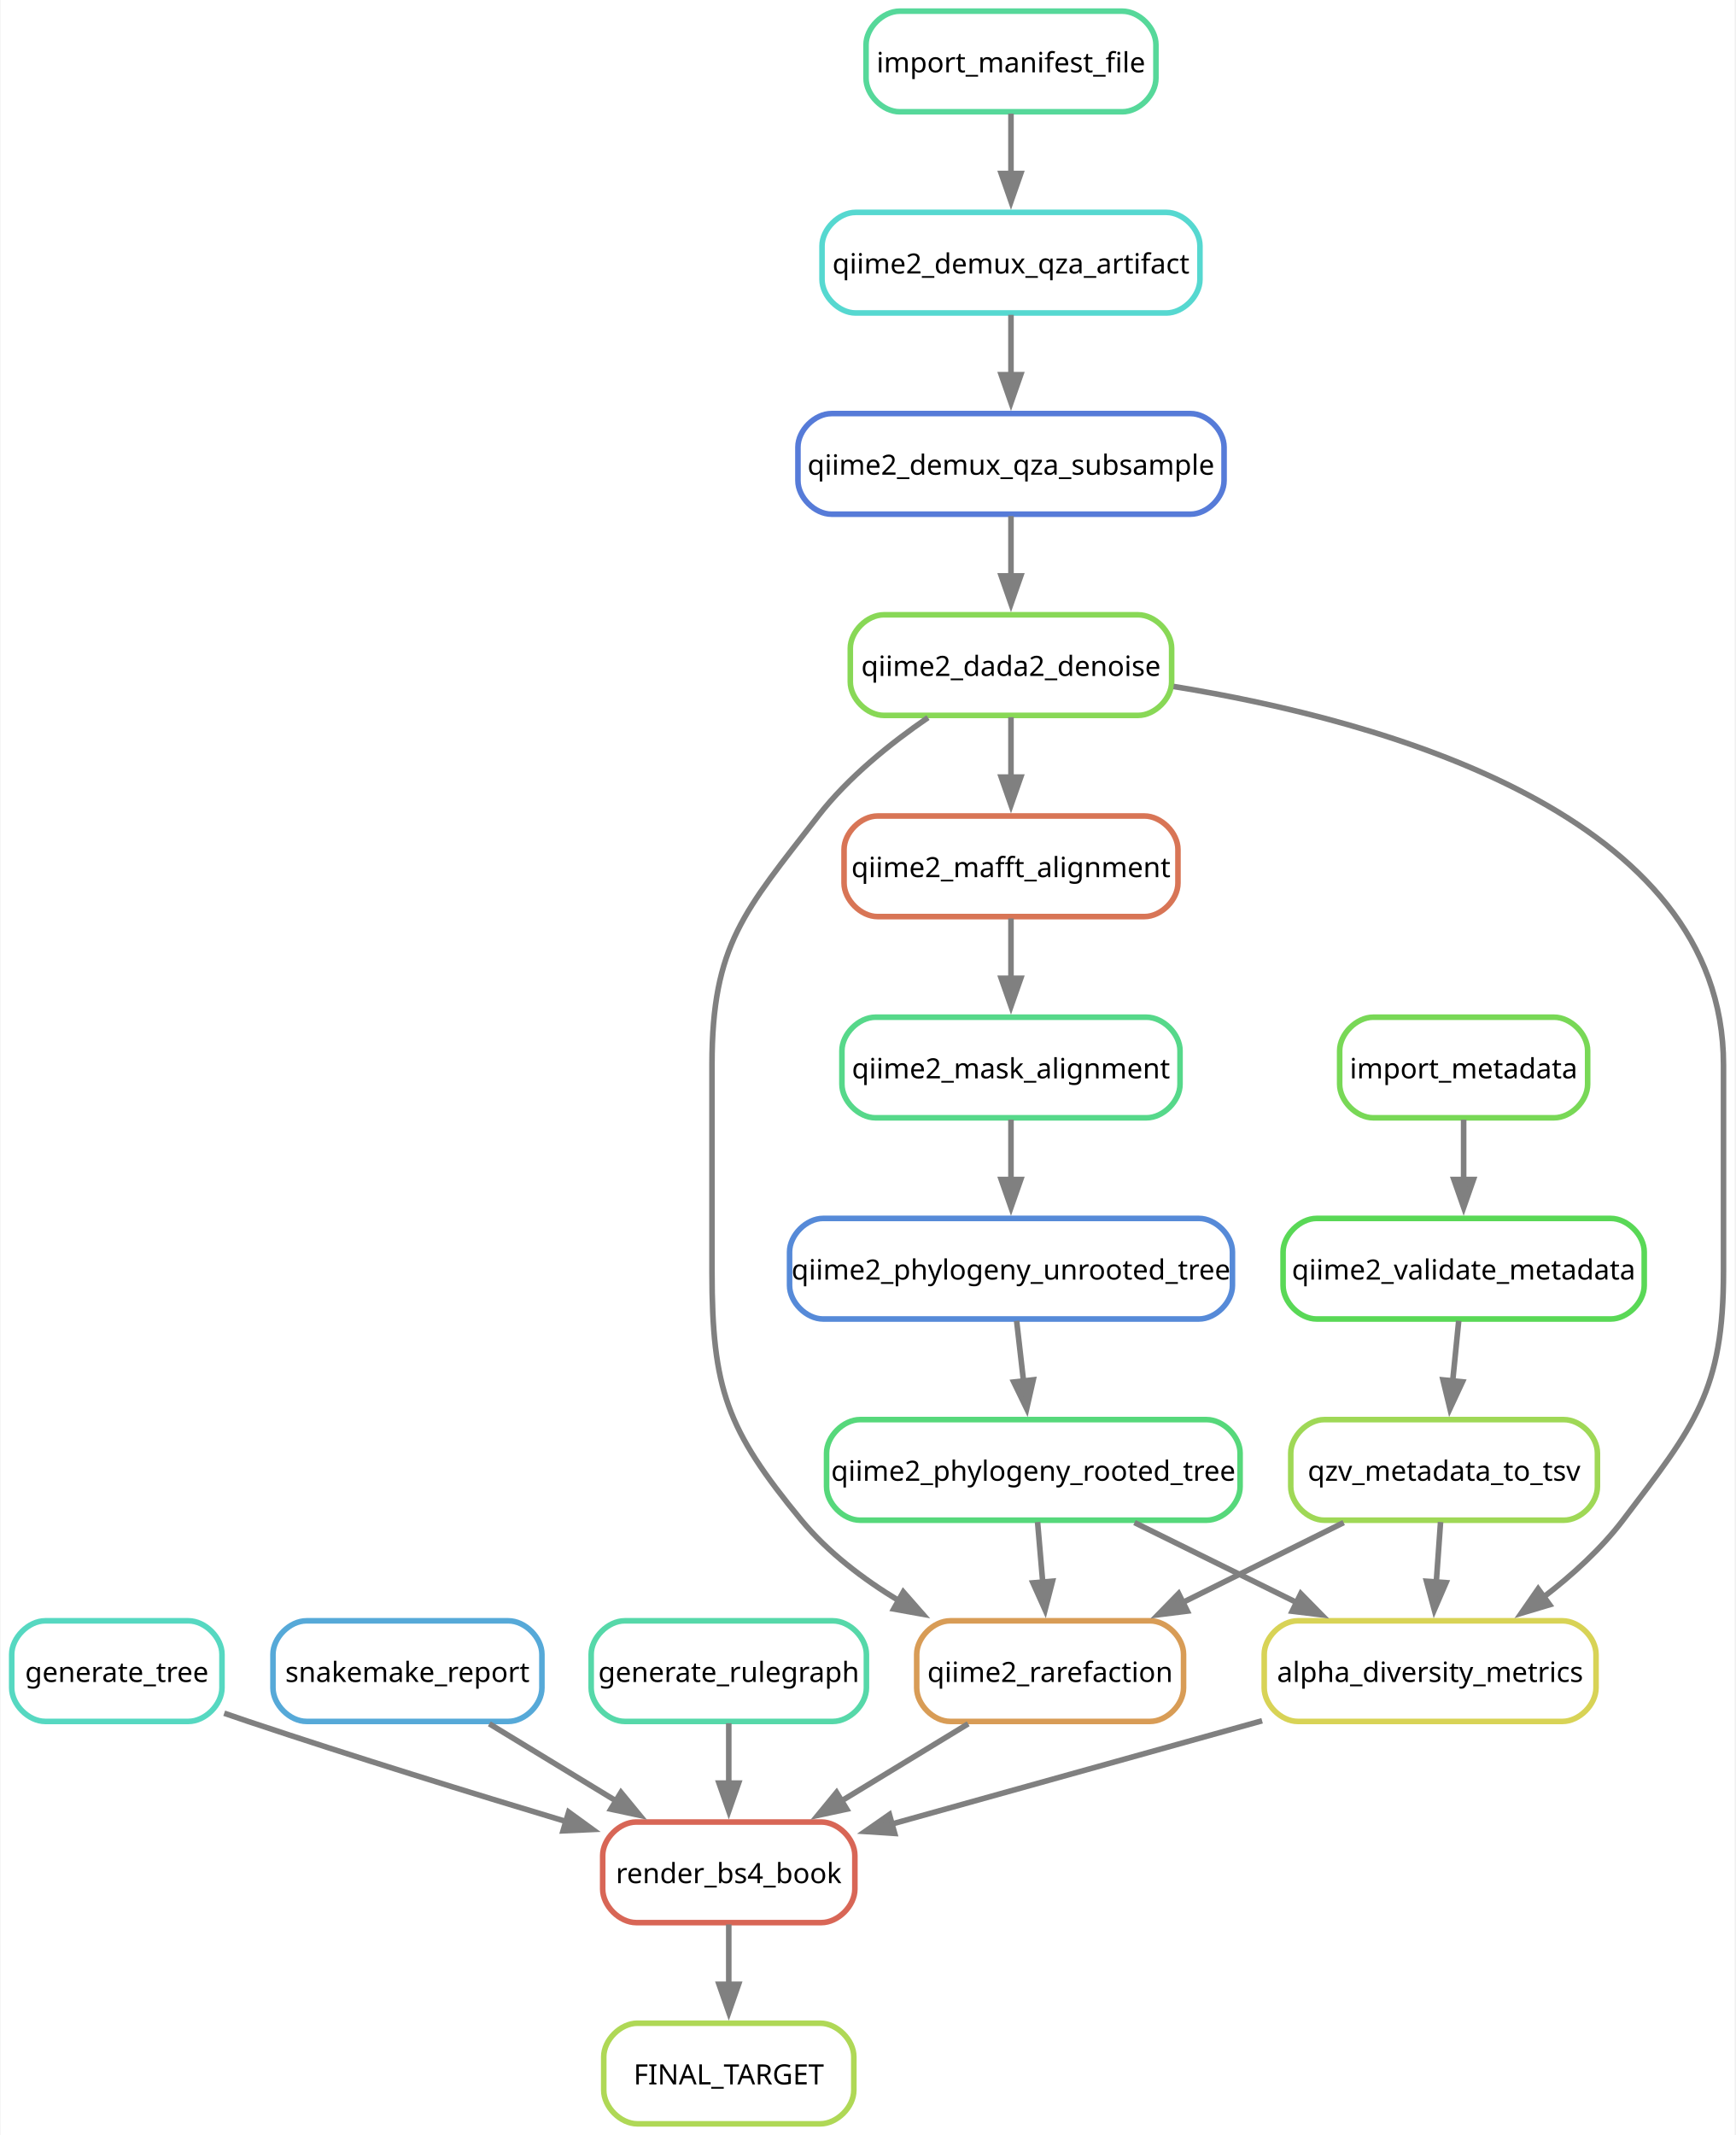
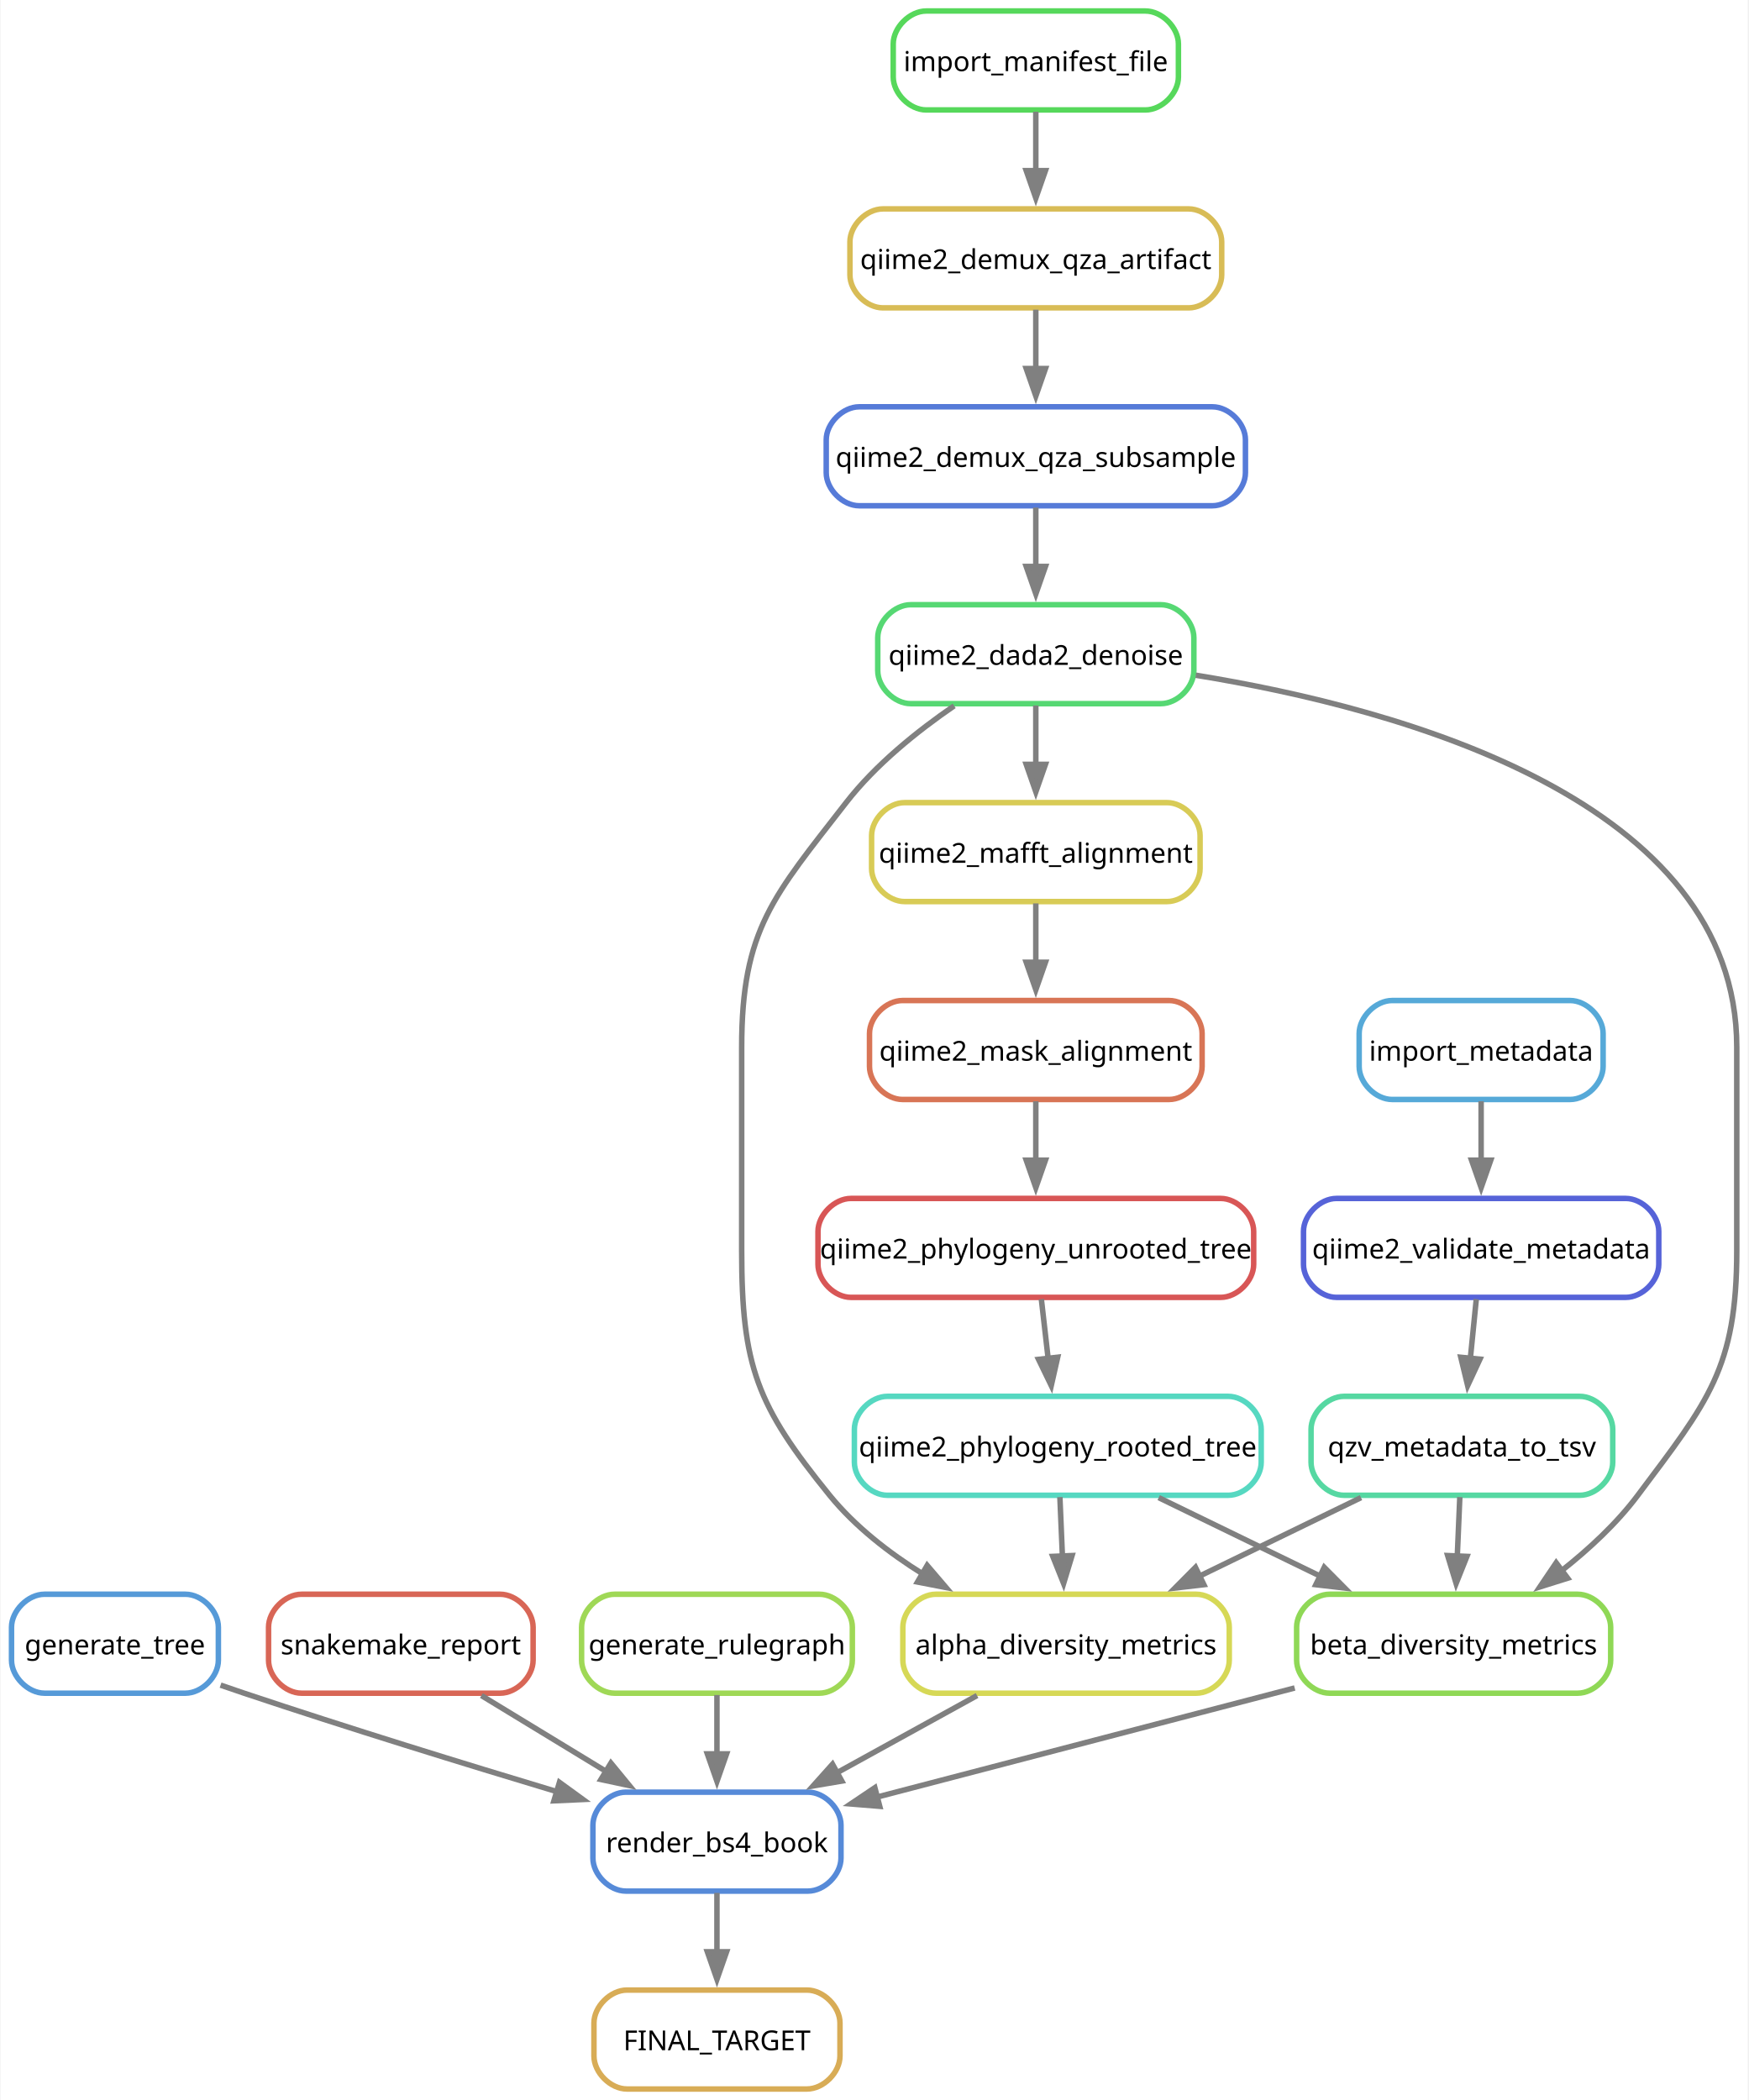
- <svg xmlns="http://www.w3.org/2000/svg" width="621pt" height="764pt" viewBox="0.00 0.00 620.62 764.00">
+ <svg xmlns="http://www.w3.org/2000/svg" width="636pt" height="764pt" viewBox="0.00 0.00 635.62 764.00">
  <g id="graph0" class="graph" transform="scale(1 1) rotate(0) translate(4 760)">
-     <polygon fill="white" stroke="none" points="-4,4 -4,-760 616.62,-760 616.62,4 -4,4" />
+     <polygon fill="white" stroke="none" points="-4,4 -4,-760 631.62,-760 631.62,4 -4,4" />
    <g id="node1" class="node">
-       <path fill="none" stroke="#afd856" stroke-width="2" d="M289.38,-36C289.38,-36 223.88,-36 223.88,-36 217.88,-36 211.88,-30 211.88,-24 211.88,-24 211.88,-12 211.88,-12 211.88,-6 217.88,0 223.88,0 223.88,0 289.38,0 289.38,0 295.38,0 301.38,-6 301.38,-12 301.38,-12 301.38,-24 301.38,-24 301.38,-30 295.38,-36 289.38,-36" />
+       <path fill="none" stroke="#d8ac56" stroke-width="2" d="M289.38,-36C289.38,-36 223.88,-36 223.88,-36 217.88,-36 211.88,-30 211.88,-24 211.88,-24 211.88,-12 211.88,-12 211.88,-6 217.88,0 223.88,0 223.88,0 289.38,0 289.38,0 295.38,0 301.38,-6 301.38,-12 301.38,-12 301.38,-24 301.38,-24 301.38,-30 295.38,-36 289.38,-36" />
      <text text-anchor="middle" x="256.62" y="-14.12" font-family="sans" font-size="10.00">FINAL_TARGET</text>
    </g>
    <g id="node2" class="node">
-       <path fill="none" stroke="#d86656" stroke-width="2" d="M289.75,-108C289.75,-108 223.5,-108 223.5,-108 217.5,-108 211.5,-102 211.5,-96 211.5,-96 211.5,-84 211.5,-84 211.5,-78 217.5,-72 223.5,-72 223.5,-72 289.75,-72 289.75,-72 295.75,-72 301.75,-78 301.75,-84 301.75,-84 301.75,-96 301.75,-96 301.75,-102 295.75,-108 289.75,-108" />
+       <path fill="none" stroke="#568ad8" stroke-width="2" d="M289.75,-108C289.75,-108 223.5,-108 223.5,-108 217.5,-108 211.5,-102 211.5,-96 211.5,-96 211.5,-84 211.5,-84 211.5,-78 217.5,-72 223.5,-72 223.5,-72 289.75,-72 289.75,-72 295.75,-72 301.75,-78 301.75,-84 301.75,-84 301.75,-96 301.75,-96 301.75,-102 295.75,-108 289.75,-108" />
      <text text-anchor="middle" x="256.62" y="-86.12" font-family="sans" font-size="10.00">render_bs4_book</text>
    </g>
    <g id="edge1" class="edge">
      <path fill="none" stroke="grey" stroke-width="2" d="M256.62,-71.34C256.62,-64.75 256.62,-57.08 256.62,-49.67" />
      <polygon fill="grey" stroke="grey" stroke-width="2" points="260.13,-49.93 256.63,-39.93 253.13,-49.93 260.13,-49.93" />
    </g>
    <g id="node3" class="node">
-       <path fill="none" stroke="#56d8c1" stroke-width="2" d="M63.25,-180C63.25,-180 12,-180 12,-180 6,-180 0,-174 0,-168 0,-168 0,-156 0,-156 0,-150 6,-144 12,-144 12,-144 63.25,-144 63.25,-144 69.25,-144 75.25,-150 75.25,-156 75.25,-156 75.25,-168 75.25,-168 75.25,-174 69.25,-180 63.25,-180" />
+       <path fill="none" stroke="#569ad8" stroke-width="2" d="M63.25,-180C63.25,-180 12,-180 12,-180 6,-180 0,-174 0,-168 0,-168 0,-156 0,-156 0,-150 6,-144 12,-144 12,-144 63.25,-144 63.25,-144 69.25,-144 75.25,-150 75.25,-156 75.25,-156 75.25,-168 75.25,-168 75.25,-174 69.25,-180 63.25,-180" />
      <text text-anchor="middle" x="37.62" y="-158.12" font-family="sans" font-size="10.00">generate_tree</text>
    </g>
-     <g id="edge6" class="edge">
+     <g id="edge4" class="edge">
      <path fill="none" stroke="grey" stroke-width="2" d="M76.05,-146.93C78.94,-145.92 81.83,-144.94 84.62,-144 122.33,-131.38 165.04,-118.21 198.48,-108.16" />
      <polygon fill="grey" stroke="grey" stroke-width="2" points="199.33,-111.56 207.9,-105.33 197.32,-104.85 199.33,-111.56" />
    </g>
    <g id="node4" class="node">
-       <path fill="none" stroke="#56a9d8" stroke-width="2" d="M177.75,-180C177.75,-180 105.5,-180 105.5,-180 99.5,-180 93.5,-174 93.5,-168 93.5,-168 93.5,-156 93.5,-156 93.5,-150 99.5,-144 105.5,-144 105.5,-144 177.75,-144 177.75,-144 183.75,-144 189.75,-150 189.75,-156 189.75,-156 189.75,-168 189.75,-168 189.75,-174 183.75,-180 177.75,-180" />
+       <path fill="none" stroke="#d86656" stroke-width="2" d="M177.75,-180C177.75,-180 105.5,-180 105.5,-180 99.5,-180 93.5,-174 93.5,-168 93.5,-168 93.5,-156 93.5,-156 93.5,-150 99.5,-144 105.5,-144 105.5,-144 177.75,-144 177.75,-144 183.75,-144 189.75,-150 189.75,-156 189.75,-156 189.75,-168 189.75,-168 189.75,-174 183.75,-180 177.75,-180" />
      <text text-anchor="middle" x="141.62" y="-158.12" font-family="sans" font-size="10.00">snakemake_report</text>
    </g>
-     <g id="edge4" class="edge">
+     <g id="edge2" class="edge">
      <path fill="none" stroke="grey" stroke-width="2" d="M170.94,-143.15C184.73,-134.76 201.39,-124.62 216.34,-115.52" />
      <polygon fill="grey" stroke="grey" stroke-width="2" points="218.05,-118.58 224.78,-110.39 214.41,-112.6 218.05,-118.58" />
    </g>
    <g id="node5" class="node">
-       <path fill="none" stroke="#56d8a9" stroke-width="2" d="M293.88,-180C293.88,-180 219.38,-180 219.38,-180 213.38,-180 207.38,-174 207.38,-168 207.38,-168 207.38,-156 207.38,-156 207.38,-150 213.38,-144 219.38,-144 219.38,-144 293.88,-144 293.88,-144 299.88,-144 305.88,-150 305.88,-156 305.88,-156 305.88,-168 305.88,-168 305.88,-174 299.88,-180 293.88,-180" />
+       <path fill="none" stroke="#9fd856" stroke-width="2" d="M293.88,-180C293.88,-180 219.38,-180 219.38,-180 213.38,-180 207.38,-174 207.38,-168 207.38,-168 207.38,-156 207.38,-156 207.38,-150 213.38,-144 219.38,-144 219.38,-144 293.88,-144 293.88,-144 299.88,-144 305.88,-150 305.88,-156 305.88,-156 305.88,-168 305.88,-168 305.88,-174 299.88,-180 293.88,-180" />
      <text text-anchor="middle" x="256.62" y="-158.12" font-family="sans" font-size="10.00">generate_rulegraph</text>
    </g>
    <g id="edge5" class="edge">
      <path fill="none" stroke="grey" stroke-width="2" d="M256.62,-143.34C256.62,-136.75 256.62,-129.08 256.62,-121.67" />
      <polygon fill="grey" stroke="grey" stroke-width="2" points="260.13,-121.93 256.63,-111.93 253.13,-121.93 260.13,-121.93" />
    </g>
    <g id="node6" class="node">
-       <path fill="none" stroke="#d89c56" stroke-width="2" d="M407.38,-180C407.38,-180 335.88,-180 335.88,-180 329.88,-180 323.88,-174 323.88,-168 323.88,-168 323.88,-156 323.88,-156 323.88,-150 329.88,-144 335.88,-144 335.88,-144 407.38,-144 407.38,-144 413.38,-144 419.38,-150 419.38,-156 419.38,-156 419.38,-168 419.38,-168 419.38,-174 413.38,-180 407.38,-180" />
-       <text text-anchor="middle" x="371.62" y="-158.12" font-family="sans" font-size="10.00">qiime2_rarefaction</text>
+       <path fill="none" stroke="#d6d856" stroke-width="2" d="M431,-180C431,-180 336.25,-180 336.25,-180 330.25,-180 324.25,-174 324.25,-168 324.25,-168 324.25,-156 324.25,-156 324.25,-150 330.25,-144 336.25,-144 336.25,-144 431,-144 431,-144 437,-144 443,-150 443,-156 443,-156 443,-168 443,-168 443,-174 437,-180 431,-180" />
+       <text text-anchor="middle" x="383.62" y="-158.12" font-family="sans" font-size="10.00">alpha_diversity_metrics</text>
    </g>
-     <g id="edge2" class="edge">
-       <path fill="none" stroke="grey" stroke-width="2" d="M342.31,-143.15C328.52,-134.76 311.86,-124.62 296.91,-115.52" />
-       <polygon fill="grey" stroke="grey" stroke-width="2" points="298.84,-112.6 288.47,-110.39 295.2,-118.58 298.84,-112.6" />
+     <g id="edge3" class="edge">
+       <path fill="none" stroke="grey" stroke-width="2" d="M351.25,-143.15C335.72,-134.6 316.9,-124.22 300.15,-114.99" />
+       <polygon fill="grey" stroke="grey" stroke-width="2" points="302.04,-112.04 291.59,-110.27 298.66,-118.17 302.04,-112.04" />
    </g>
    <g id="node7" class="node">
-       <path fill="none" stroke="#88d856" stroke-width="2" d="M403.12,-540C403.12,-540 312.12,-540 312.12,-540 306.12,-540 300.12,-534 300.12,-528 300.12,-528 300.12,-516 300.12,-516 300.12,-510 306.12,-504 312.12,-504 312.12,-504 403.12,-504 403.12,-504 409.12,-504 415.12,-510 415.12,-516 415.12,-516 415.12,-528 415.12,-528 415.12,-534 409.12,-540 403.12,-540" />
-       <text text-anchor="middle" x="357.62" y="-518.12" font-family="sans" font-size="10.00">qiime2_dada2_denoise</text>
+       <path fill="none" stroke="#56d873" stroke-width="2" d="M418.12,-540C418.12,-540 327.12,-540 327.12,-540 321.12,-540 315.12,-534 315.12,-528 315.12,-528 315.12,-516 315.12,-516 315.12,-510 321.12,-504 327.12,-504 327.12,-504 418.12,-504 418.12,-504 424.12,-504 430.12,-510 430.12,-516 430.12,-516 430.12,-528 430.12,-528 430.12,-534 424.12,-540 418.12,-540" />
+       <text text-anchor="middle" x="372.62" y="-518.12" font-family="sans" font-size="10.00">qiime2_dada2_denoise</text>
    </g>
    <g id="edge9" class="edge">
-       <path fill="none" stroke="grey" stroke-width="2" d="M327.92,-503.21C314.54,-494.03 299.36,-481.85 288.62,-468 262.27,-434.01 250.62,-422.01 250.62,-379 250.62,-379 250.62,-379 250.62,-305 250.62,-262.97 255.89,-248.43 282.62,-216 292.09,-204.52 304.74,-194.92 317.52,-187.19" />
-       <polygon fill="grey" stroke="grey" stroke-width="2" points="319.09,-190.32 326.07,-182.36 315.65,-184.23 319.09,-190.32" />
+       <path fill="none" stroke="grey" stroke-width="2" d="M342.92,-503.21C329.54,-494.03 314.36,-481.85 303.62,-468 277.27,-434.01 265.62,-422.01 265.62,-379 265.62,-379 265.62,-379 265.62,-305 265.62,-262.97 271.13,-248.64 297.62,-216 306.86,-204.63 319.22,-195.03 331.69,-187.27" />
+       <polygon fill="grey" stroke="grey" stroke-width="2" points="333.1,-190.49 339.98,-182.44 329.58,-184.45 333.1,-190.49" />
    </g>
    <g id="node14" class="node">
-       <path fill="none" stroke="#d87556" stroke-width="2" d="M405.38,-468C405.38,-468 309.88,-468 309.88,-468 303.88,-468 297.88,-462 297.88,-456 297.88,-456 297.88,-444 297.88,-444 297.88,-438 303.88,-432 309.88,-432 309.88,-432 405.38,-432 405.38,-432 411.38,-432 417.38,-438 417.38,-444 417.38,-444 417.38,-456 417.38,-456 417.38,-462 411.38,-468 405.38,-468" />
-       <text text-anchor="middle" x="357.62" y="-446.12" font-family="sans" font-size="10.00">qiime2_mafft_alignment</text>
+       <path fill="none" stroke="#d8cb56" stroke-width="2" d="M420.38,-468C420.38,-468 324.88,-468 324.88,-468 318.88,-468 312.88,-462 312.88,-456 312.88,-456 312.88,-444 312.88,-444 312.88,-438 318.88,-432 324.88,-432 324.88,-432 420.38,-432 420.38,-432 426.38,-432 432.38,-438 432.38,-444 432.38,-444 432.38,-456 432.38,-456 432.38,-462 426.38,-468 420.38,-468" />
+       <text text-anchor="middle" x="372.62" y="-446.12" font-family="sans" font-size="10.00">qiime2_mafft_alignment</text>
    </g>
    <g id="edge16" class="edge">
-       <path fill="none" stroke="grey" stroke-width="2" d="M357.62,-503.34C357.62,-496.75 357.62,-489.08 357.62,-481.67" />
-       <polygon fill="grey" stroke="grey" stroke-width="2" points="361.13,-481.93 357.63,-471.93 354.13,-481.93 361.13,-481.93" />
+       <path fill="none" stroke="grey" stroke-width="2" d="M372.62,-503.34C372.62,-496.75 372.62,-489.08 372.62,-481.67" />
+       <polygon fill="grey" stroke="grey" stroke-width="2" points="376.13,-481.93 372.63,-471.93 369.13,-481.93 376.13,-481.93" />
    </g>
    <g id="node18" class="node">
-       <path fill="none" stroke="#d8d356" stroke-width="2" d="M555,-180C555,-180 460.25,-180 460.25,-180 454.25,-180 448.25,-174 448.25,-168 448.25,-168 448.25,-156 448.25,-156 448.25,-150 454.25,-144 460.25,-144 460.25,-144 555,-144 555,-144 561,-144 567,-150 567,-156 567,-156 567,-168 567,-168 567,-174 561,-180 555,-180" />
-       <text text-anchor="middle" x="507.62" y="-158.12" font-family="sans" font-size="10.00">alpha_diversity_metrics</text>
+       <path fill="none" stroke="#8fd856" stroke-width="2" d="M569.75,-180C569.75,-180 479.5,-180 479.5,-180 473.5,-180 467.5,-174 467.5,-168 467.5,-168 467.5,-156 467.5,-156 467.5,-150 473.5,-144 479.5,-144 479.5,-144 569.75,-144 569.75,-144 575.75,-144 581.75,-150 581.75,-156 581.75,-156 581.75,-168 581.75,-168 581.75,-174 575.75,-180 569.75,-180" />
+       <text text-anchor="middle" x="524.62" y="-158.12" font-family="sans" font-size="10.00">beta_diversity_metrics</text>
    </g>
    <g id="edge21" class="edge">
-       <path fill="none" stroke="grey" stroke-width="2" d="M415.81,-514.35C491.07,-502.14 612.62,-468.56 612.62,-379 612.62,-379 612.62,-379 612.62,-305 612.62,-262.33 602.45,-249.97 576.62,-216 568.82,-205.74 558.55,-196.43 548.33,-188.57" />
-       <polygon fill="grey" stroke="grey" stroke-width="2" points="550.4,-185.75 540.25,-182.72 546.29,-191.42 550.4,-185.75" />
+       <path fill="none" stroke="grey" stroke-width="2" d="M430.81,-514.35C506.07,-502.14 627.62,-468.56 627.62,-379 627.62,-379 627.62,-379 627.62,-305 627.62,-262.33 617.21,-250.15 591.62,-216 583.97,-205.78 573.89,-196.44 563.87,-188.54" />
+       <polygon fill="grey" stroke="grey" stroke-width="2" points="566.1,-185.84 555.99,-182.67 561.92,-191.45 566.1,-185.84" />
    </g>
    <g id="node8" class="node">
-       <path fill="none" stroke="#567bd8" stroke-width="2" d="M421.88,-612C421.88,-612 293.38,-612 293.38,-612 287.38,-612 281.38,-606 281.38,-600 281.38,-600 281.38,-588 281.38,-588 281.38,-582 287.38,-576 293.38,-576 293.38,-576 421.88,-576 421.88,-576 427.88,-576 433.88,-582 433.88,-588 433.88,-588 433.88,-600 433.88,-600 433.88,-606 427.88,-612 421.88,-612" />
-       <text text-anchor="middle" x="357.62" y="-590.12" font-family="sans" font-size="10.00">qiime2_demux_qza_subsample</text>
+       <path fill="none" stroke="#567bd8" stroke-width="2" d="M436.88,-612C436.88,-612 308.38,-612 308.38,-612 302.38,-612 296.38,-606 296.38,-600 296.38,-600 296.38,-588 296.38,-588 296.38,-582 302.38,-576 308.38,-576 308.38,-576 436.88,-576 436.88,-576 442.88,-576 448.88,-582 448.88,-588 448.88,-588 448.88,-600 448.88,-600 448.88,-606 442.88,-612 436.88,-612" />
+       <text text-anchor="middle" x="372.62" y="-590.12" font-family="sans" font-size="10.00">qiime2_demux_qza_subsample</text>
    </g>
    <g id="edge10" class="edge">
-       <path fill="none" stroke="grey" stroke-width="2" d="M357.62,-575.34C357.62,-568.75 357.62,-561.08 357.62,-553.67" />
-       <polygon fill="grey" stroke="grey" stroke-width="2" points="361.13,-553.93 357.63,-543.93 354.13,-553.93 361.13,-553.93" />
+       <path fill="none" stroke="grey" stroke-width="2" d="M372.62,-575.34C372.62,-568.75 372.62,-561.08 372.62,-553.67" />
+       <polygon fill="grey" stroke="grey" stroke-width="2" points="376.13,-553.93 372.63,-543.93 369.13,-553.93 376.13,-553.93" />
    </g>
    <g id="node9" class="node">
-       <path fill="none" stroke="#56d8d0" stroke-width="2" d="M413.25,-684C413.25,-684 302,-684 302,-684 296,-684 290,-678 290,-672 290,-672 290,-660 290,-660 290,-654 296,-648 302,-648 302,-648 413.25,-648 413.25,-648 419.25,-648 425.25,-654 425.25,-660 425.25,-660 425.25,-672 425.25,-672 425.25,-678 419.25,-684 413.25,-684" />
-       <text text-anchor="middle" x="357.62" y="-662.12" font-family="sans" font-size="10.00">qiime2_demux_qza_artifact</text>
+       <path fill="none" stroke="#d8bc56" stroke-width="2" d="M428.25,-684C428.25,-684 317,-684 317,-684 311,-684 305,-678 305,-672 305,-672 305,-660 305,-660 305,-654 311,-648 317,-648 317,-648 428.25,-648 428.25,-648 434.25,-648 440.25,-654 440.25,-660 440.25,-660 440.25,-672 440.25,-672 440.25,-678 434.25,-684 428.25,-684" />
+       <text text-anchor="middle" x="372.62" y="-662.12" font-family="sans" font-size="10.00">qiime2_demux_qza_artifact</text>
    </g>
    <g id="edge11" class="edge">
-       <path fill="none" stroke="grey" stroke-width="2" d="M357.62,-647.34C357.62,-640.75 357.62,-633.08 357.62,-625.67" />
-       <polygon fill="grey" stroke="grey" stroke-width="2" points="361.13,-625.93 357.63,-615.93 354.13,-625.93 361.13,-625.93" />
+       <path fill="none" stroke="grey" stroke-width="2" d="M372.62,-647.34C372.62,-640.75 372.62,-633.08 372.62,-625.67" />
+       <polygon fill="grey" stroke="grey" stroke-width="2" points="376.13,-625.93 372.63,-615.93 369.13,-625.93 376.13,-625.93" />
    </g>
    <g id="node10" class="node">
-       <path fill="none" stroke="#56d89a" stroke-width="2" d="M397.5,-756C397.5,-756 317.75,-756 317.75,-756 311.75,-756 305.75,-750 305.75,-744 305.75,-744 305.75,-732 305.75,-732 305.75,-726 311.75,-720 317.75,-720 317.75,-720 397.5,-720 397.5,-720 403.5,-720 409.5,-726 409.5,-732 409.5,-732 409.5,-744 409.5,-744 409.5,-750 403.5,-756 397.5,-756" />
-       <text text-anchor="middle" x="357.62" y="-734.12" font-family="sans" font-size="10.00">import_manifest_file</text>
+       <path fill="none" stroke="#56d85b" stroke-width="2" d="M412.5,-756C412.5,-756 332.75,-756 332.75,-756 326.75,-756 320.75,-750 320.75,-744 320.75,-744 320.75,-732 320.75,-732 320.75,-726 326.75,-720 332.75,-720 332.75,-720 412.5,-720 412.5,-720 418.5,-720 424.5,-726 424.5,-732 424.5,-732 424.5,-744 424.5,-744 424.5,-750 418.5,-756 412.5,-756" />
+       <text text-anchor="middle" x="372.62" y="-734.12" font-family="sans" font-size="10.00">import_manifest_file</text>
    </g>
    <g id="edge12" class="edge">
-       <path fill="none" stroke="grey" stroke-width="2" d="M357.62,-719.34C357.62,-712.75 357.62,-705.08 357.62,-697.67" />
-       <polygon fill="grey" stroke="grey" stroke-width="2" points="361.13,-697.93 357.63,-687.93 354.13,-697.93 361.13,-697.93" />
+       <path fill="none" stroke="grey" stroke-width="2" d="M372.62,-719.34C372.62,-712.75 372.62,-705.08 372.62,-697.67" />
+       <polygon fill="grey" stroke="grey" stroke-width="2" points="376.13,-697.93 372.63,-687.93 369.13,-697.93 376.13,-697.93" />
    </g>
    <g id="node11" class="node">
-       <path fill="none" stroke="#56d87b" stroke-width="2" d="M427.62,-252C427.62,-252 303.62,-252 303.62,-252 297.62,-252 291.62,-246 291.62,-240 291.62,-240 291.62,-228 291.62,-228 291.62,-222 297.62,-216 303.62,-216 303.62,-216 427.62,-216 427.62,-216 433.62,-216 439.62,-222 439.62,-228 439.62,-228 439.62,-240 439.62,-240 439.62,-246 433.62,-252 427.62,-252" />
-       <text text-anchor="middle" x="365.62" y="-230.12" font-family="sans" font-size="10.00">qiime2_phylogeny_rooted_tree</text>
+       <path fill="none" stroke="#56d8c1" stroke-width="2" d="M442.62,-252C442.62,-252 318.62,-252 318.62,-252 312.62,-252 306.62,-246 306.62,-240 306.62,-240 306.62,-228 306.62,-228 306.62,-222 312.62,-216 318.62,-216 318.62,-216 442.62,-216 442.62,-216 448.62,-216 454.62,-222 454.62,-228 454.62,-228 454.62,-240 454.62,-240 454.62,-246 448.62,-252 442.62,-252" />
+       <text text-anchor="middle" x="380.62" y="-230.12" font-family="sans" font-size="10.00">qiime2_phylogeny_rooted_tree</text>
    </g>
    <g id="edge7" class="edge">
-       <path fill="none" stroke="grey" stroke-width="2" d="M367.14,-215.34C367.7,-208.75 368.36,-201.08 369,-193.67" />
-       <polygon fill="grey" stroke="grey" stroke-width="2" points="372.47,-194.18 369.83,-183.92 365.49,-193.58 372.47,-194.18" />
+       <path fill="none" stroke="grey" stroke-width="2" d="M381.38,-215.34C381.66,-208.75 381.99,-201.08 382.31,-193.67" />
+       <polygon fill="grey" stroke="grey" stroke-width="2" points="385.8,-194.07 382.73,-183.93 378.8,-193.77 385.8,-194.07" />
    </g>
    <g id="edge19" class="edge">
-       <path fill="none" stroke="grey" stroke-width="2" d="M401.83,-215.15C419.52,-206.43 441.04,-195.82 460.04,-186.46" />
-       <polygon fill="grey" stroke="grey" stroke-width="2" points="461.35,-189.71 468.78,-182.15 458.26,-183.43 461.35,-189.71" />
+       <path fill="none" stroke="grey" stroke-width="2" d="M417.33,-215.15C435.21,-206.47 456.93,-195.91 476.15,-186.56" />
+       <polygon fill="grey" stroke="grey" stroke-width="2" points="477.55,-189.78 485.01,-182.26 474.49,-183.48 477.55,-189.78" />
    </g>
    <g id="node12" class="node">
-       <path fill="none" stroke="#568ad8" stroke-width="2" d="M424.88,-324C424.88,-324 290.38,-324 290.38,-324 284.38,-324 278.38,-318 278.38,-312 278.38,-312 278.38,-300 278.38,-300 278.38,-294 284.38,-288 290.38,-288 290.38,-288 424.88,-288 424.88,-288 430.88,-288 436.88,-294 436.88,-300 436.88,-300 436.88,-312 436.88,-312 436.88,-318 430.88,-324 424.88,-324" />
-       <text text-anchor="middle" x="357.62" y="-302.12" font-family="sans" font-size="10.00">qiime2_phylogeny_unrooted_tree</text>
+       <path fill="none" stroke="#d85656" stroke-width="2" d="M439.88,-324C439.88,-324 305.38,-324 305.38,-324 299.38,-324 293.38,-318 293.38,-312 293.38,-312 293.38,-300 293.38,-300 293.38,-294 299.38,-288 305.38,-288 305.38,-288 439.88,-288 439.88,-288 445.88,-288 451.88,-294 451.88,-300 451.88,-300 451.88,-312 451.88,-312 451.88,-318 445.88,-324 439.88,-324" />
+       <text text-anchor="middle" x="372.62" y="-302.12" font-family="sans" font-size="10.00">qiime2_phylogeny_unrooted_tree</text>
    </g>
    <g id="edge13" class="edge">
-       <path fill="none" stroke="grey" stroke-width="2" d="M359.64,-287.34C360.4,-280.75 361.27,-273.08 362.12,-265.67" />
-       <polygon fill="grey" stroke="grey" stroke-width="2" points="365.58,-266.24 363.24,-255.91 358.62,-265.45 365.58,-266.24" />
+       <path fill="none" stroke="grey" stroke-width="2" d="M374.64,-287.34C375.4,-280.75 376.27,-273.08 377.12,-265.67" />
+       <polygon fill="grey" stroke="grey" stroke-width="2" points="380.58,-266.24 378.24,-255.91 373.62,-265.45 380.58,-266.24" />
    </g>
    <g id="node13" class="node">
-       <path fill="none" stroke="#56d88a" stroke-width="2" d="M406.12,-396C406.12,-396 309.12,-396 309.12,-396 303.12,-396 297.12,-390 297.12,-384 297.12,-384 297.12,-372 297.12,-372 297.12,-366 303.12,-360 309.12,-360 309.12,-360 406.12,-360 406.12,-360 412.12,-360 418.12,-366 418.12,-372 418.12,-372 418.12,-384 418.12,-384 418.12,-390 412.12,-396 406.12,-396" />
-       <text text-anchor="middle" x="357.62" y="-374.12" font-family="sans" font-size="10.00">qiime2_mask_alignment</text>
+       <path fill="none" stroke="#d87556" stroke-width="2" d="M421.12,-396C421.12,-396 324.12,-396 324.12,-396 318.12,-396 312.12,-390 312.12,-384 312.12,-384 312.12,-372 312.12,-372 312.12,-366 318.12,-360 324.12,-360 324.12,-360 421.12,-360 421.12,-360 427.12,-360 433.12,-366 433.12,-372 433.12,-372 433.12,-384 433.12,-384 433.12,-390 427.12,-396 421.12,-396" />
+       <text text-anchor="middle" x="372.62" y="-374.12" font-family="sans" font-size="10.00">qiime2_mask_alignment</text>
    </g>
    <g id="edge14" class="edge">
-       <path fill="none" stroke="grey" stroke-width="2" d="M357.62,-359.34C357.62,-352.75 357.62,-345.08 357.62,-337.67" />
-       <polygon fill="grey" stroke="grey" stroke-width="2" points="361.13,-337.93 357.63,-327.93 354.13,-337.93 361.13,-337.93" />
+       <path fill="none" stroke="grey" stroke-width="2" d="M372.62,-359.34C372.62,-352.75 372.62,-345.08 372.62,-337.67" />
+       <polygon fill="grey" stroke="grey" stroke-width="2" points="376.13,-337.93 372.63,-327.93 369.13,-337.93 376.13,-337.93" />
    </g>
    <g id="edge15" class="edge">
-       <path fill="none" stroke="grey" stroke-width="2" d="M357.62,-431.34C357.62,-424.75 357.62,-417.08 357.62,-409.67" />
-       <polygon fill="grey" stroke="grey" stroke-width="2" points="361.13,-409.93 357.63,-399.93 354.13,-409.93 361.13,-409.93" />
+       <path fill="none" stroke="grey" stroke-width="2" d="M372.62,-431.34C372.62,-424.75 372.62,-417.08 372.62,-409.67" />
+       <polygon fill="grey" stroke="grey" stroke-width="2" points="376.13,-409.93 372.63,-399.93 369.13,-409.93 376.13,-409.93" />
    </g>
    <g id="node15" class="node">
-       <path fill="none" stroke="#9fd856" stroke-width="2" d="M555.5,-252C555.5,-252 469.75,-252 469.75,-252 463.75,-252 457.75,-246 457.75,-240 457.75,-240 457.75,-228 457.75,-228 457.75,-222 463.75,-216 469.75,-216 469.75,-216 555.5,-216 555.5,-216 561.5,-216 567.5,-222 567.5,-228 567.5,-228 567.5,-240 567.5,-240 567.5,-246 561.5,-252 555.5,-252" />
-       <text text-anchor="middle" x="512.62" y="-230.12" font-family="sans" font-size="10.00">qzv_metadata_to_tsv</text>
+       <path fill="none" stroke="#56d8a2" stroke-width="2" d="M570.5,-252C570.5,-252 484.75,-252 484.75,-252 478.75,-252 472.75,-246 472.75,-240 472.75,-240 472.75,-228 472.75,-228 472.75,-222 478.75,-216 484.75,-216 484.75,-216 570.5,-216 570.5,-216 576.5,-216 582.5,-222 582.5,-228 582.5,-228 582.5,-240 582.5,-240 582.5,-246 576.5,-252 570.5,-252" />
+       <text text-anchor="middle" x="527.62" y="-230.12" font-family="sans" font-size="10.00">qzv_metadata_to_tsv</text>
    </g>
    <g id="edge8" class="edge">
-       <path fill="none" stroke="grey" stroke-width="2" d="M476.68,-215.15C459.2,-206.47 437.94,-195.92 419.14,-186.59" />
-       <polygon fill="grey" stroke="grey" stroke-width="2" points="420.73,-183.47 410.22,-182.16 417.62,-189.74 420.73,-183.47" />
+       <path fill="none" stroke="grey" stroke-width="2" d="M490.92,-215.15C473.04,-206.47 451.32,-195.91 432.1,-186.56" />
+       <polygon fill="grey" stroke="grey" stroke-width="2" points="433.76,-183.48 423.24,-182.26 430.7,-189.78 433.76,-183.48" />
    </g>
    <g id="edge20" class="edge">
-       <path fill="none" stroke="grey" stroke-width="2" d="M511.36,-215.34C510.89,-208.75 510.34,-201.08 509.82,-193.67" />
-       <polygon fill="grey" stroke="grey" stroke-width="2" points="513.32,-193.65 509.12,-183.92 506.34,-194.15 513.32,-193.65" />
+       <path fill="none" stroke="grey" stroke-width="2" d="M526.87,-215.34C526.59,-208.75 526.26,-201.08 525.94,-193.67" />
+       <polygon fill="grey" stroke="grey" stroke-width="2" points="529.45,-193.77 525.52,-183.93 522.45,-194.07 529.45,-193.77" />
    </g>
    <g id="node16" class="node">
-       <path fill="none" stroke="#59d856" stroke-width="2" d="M572.25,-324C572.25,-324 467,-324 467,-324 461,-324 455,-318 455,-312 455,-312 455,-300 455,-300 455,-294 461,-288 467,-288 467,-288 572.25,-288 572.25,-288 578.25,-288 584.25,-294 584.25,-300 584.25,-300 584.25,-312 584.25,-312 584.25,-318 578.25,-324 572.25,-324" />
-       <text text-anchor="middle" x="519.62" y="-302.12" font-family="sans" font-size="10.00">qiime2_validate_metadata</text>
+       <path fill="none" stroke="#5663d8" stroke-width="2" d="M587.25,-324C587.25,-324 482,-324 482,-324 476,-324 470,-318 470,-312 470,-312 470,-300 470,-300 470,-294 476,-288 482,-288 482,-288 587.25,-288 587.25,-288 593.25,-288 599.25,-294 599.25,-300 599.25,-300 599.25,-312 599.25,-312 599.25,-318 593.25,-324 587.25,-324" />
+       <text text-anchor="middle" x="534.62" y="-302.12" font-family="sans" font-size="10.00">qiime2_validate_metadata</text>
    </g>
    <g id="edge17" class="edge">
-       <path fill="none" stroke="grey" stroke-width="2" d="M517.86,-287.34C517.2,-280.75 516.43,-273.08 515.69,-265.67" />
-       <polygon fill="grey" stroke="grey" stroke-width="2" points="519.19,-265.52 514.72,-255.91 512.23,-266.21 519.19,-265.52" />
+       <path fill="none" stroke="grey" stroke-width="2" d="M532.86,-287.34C532.2,-280.75 531.43,-273.08 530.69,-265.67" />
+       <polygon fill="grey" stroke="grey" stroke-width="2" points="534.19,-265.52 529.72,-255.91 527.23,-266.21 534.19,-265.52" />
    </g>
    <g id="node17" class="node">
-       <path fill="none" stroke="#78d856" stroke-width="2" d="M552,-396C552,-396 487.25,-396 487.25,-396 481.25,-396 475.25,-390 475.25,-384 475.25,-384 475.25,-372 475.25,-372 475.25,-366 481.25,-360 487.25,-360 487.25,-360 552,-360 552,-360 558,-360 564,-366 564,-372 564,-372 564,-384 564,-384 564,-390 558,-396 552,-396" />
-       <text text-anchor="middle" x="519.62" y="-374.12" font-family="sans" font-size="10.00">import_metadata</text>
+       <path fill="none" stroke="#56a9d8" stroke-width="2" d="M567,-396C567,-396 502.25,-396 502.25,-396 496.25,-396 490.25,-390 490.25,-384 490.25,-384 490.25,-372 490.25,-372 490.25,-366 496.25,-360 502.25,-360 502.25,-360 567,-360 567,-360 573,-360 579,-366 579,-372 579,-372 579,-384 579,-384 579,-390 573,-396 567,-396" />
+       <text text-anchor="middle" x="534.62" y="-374.12" font-family="sans" font-size="10.00">import_metadata</text>
    </g>
    <g id="edge18" class="edge">
-       <path fill="none" stroke="grey" stroke-width="2" d="M519.62,-359.34C519.62,-352.75 519.62,-345.08 519.62,-337.67" />
-       <polygon fill="grey" stroke="grey" stroke-width="2" points="523.13,-337.93 519.63,-327.93 516.13,-337.93 523.13,-337.93" />
+       <path fill="none" stroke="grey" stroke-width="2" d="M534.62,-359.34C534.62,-352.75 534.62,-345.08 534.62,-337.67" />
+       <polygon fill="grey" stroke="grey" stroke-width="2" points="538.13,-337.93 534.63,-327.93 531.13,-337.93 538.13,-337.93" />
    </g>
-     <g id="edge3" class="edge">
-       <path fill="none" stroke="grey" stroke-width="2" d="M447.5,-144.23C407.33,-133.03 354.75,-118.37 314.95,-107.27" />
-       <polygon fill="grey" stroke="grey" stroke-width="2" points="316,-103.92 305.42,-104.61 314.12,-110.67 316,-103.92" />
+     <g id="edge6" class="edge">
+       <path fill="none" stroke="grey" stroke-width="2" d="M466.8,-145.9C421.89,-134.17 359.88,-117.97 314.86,-106.21" />
+       <polygon fill="grey" stroke="grey" stroke-width="2" points="315.84,-102.85 305.28,-103.71 314.07,-109.62 315.84,-102.85" />
    </g>
  </g>
</svg>
